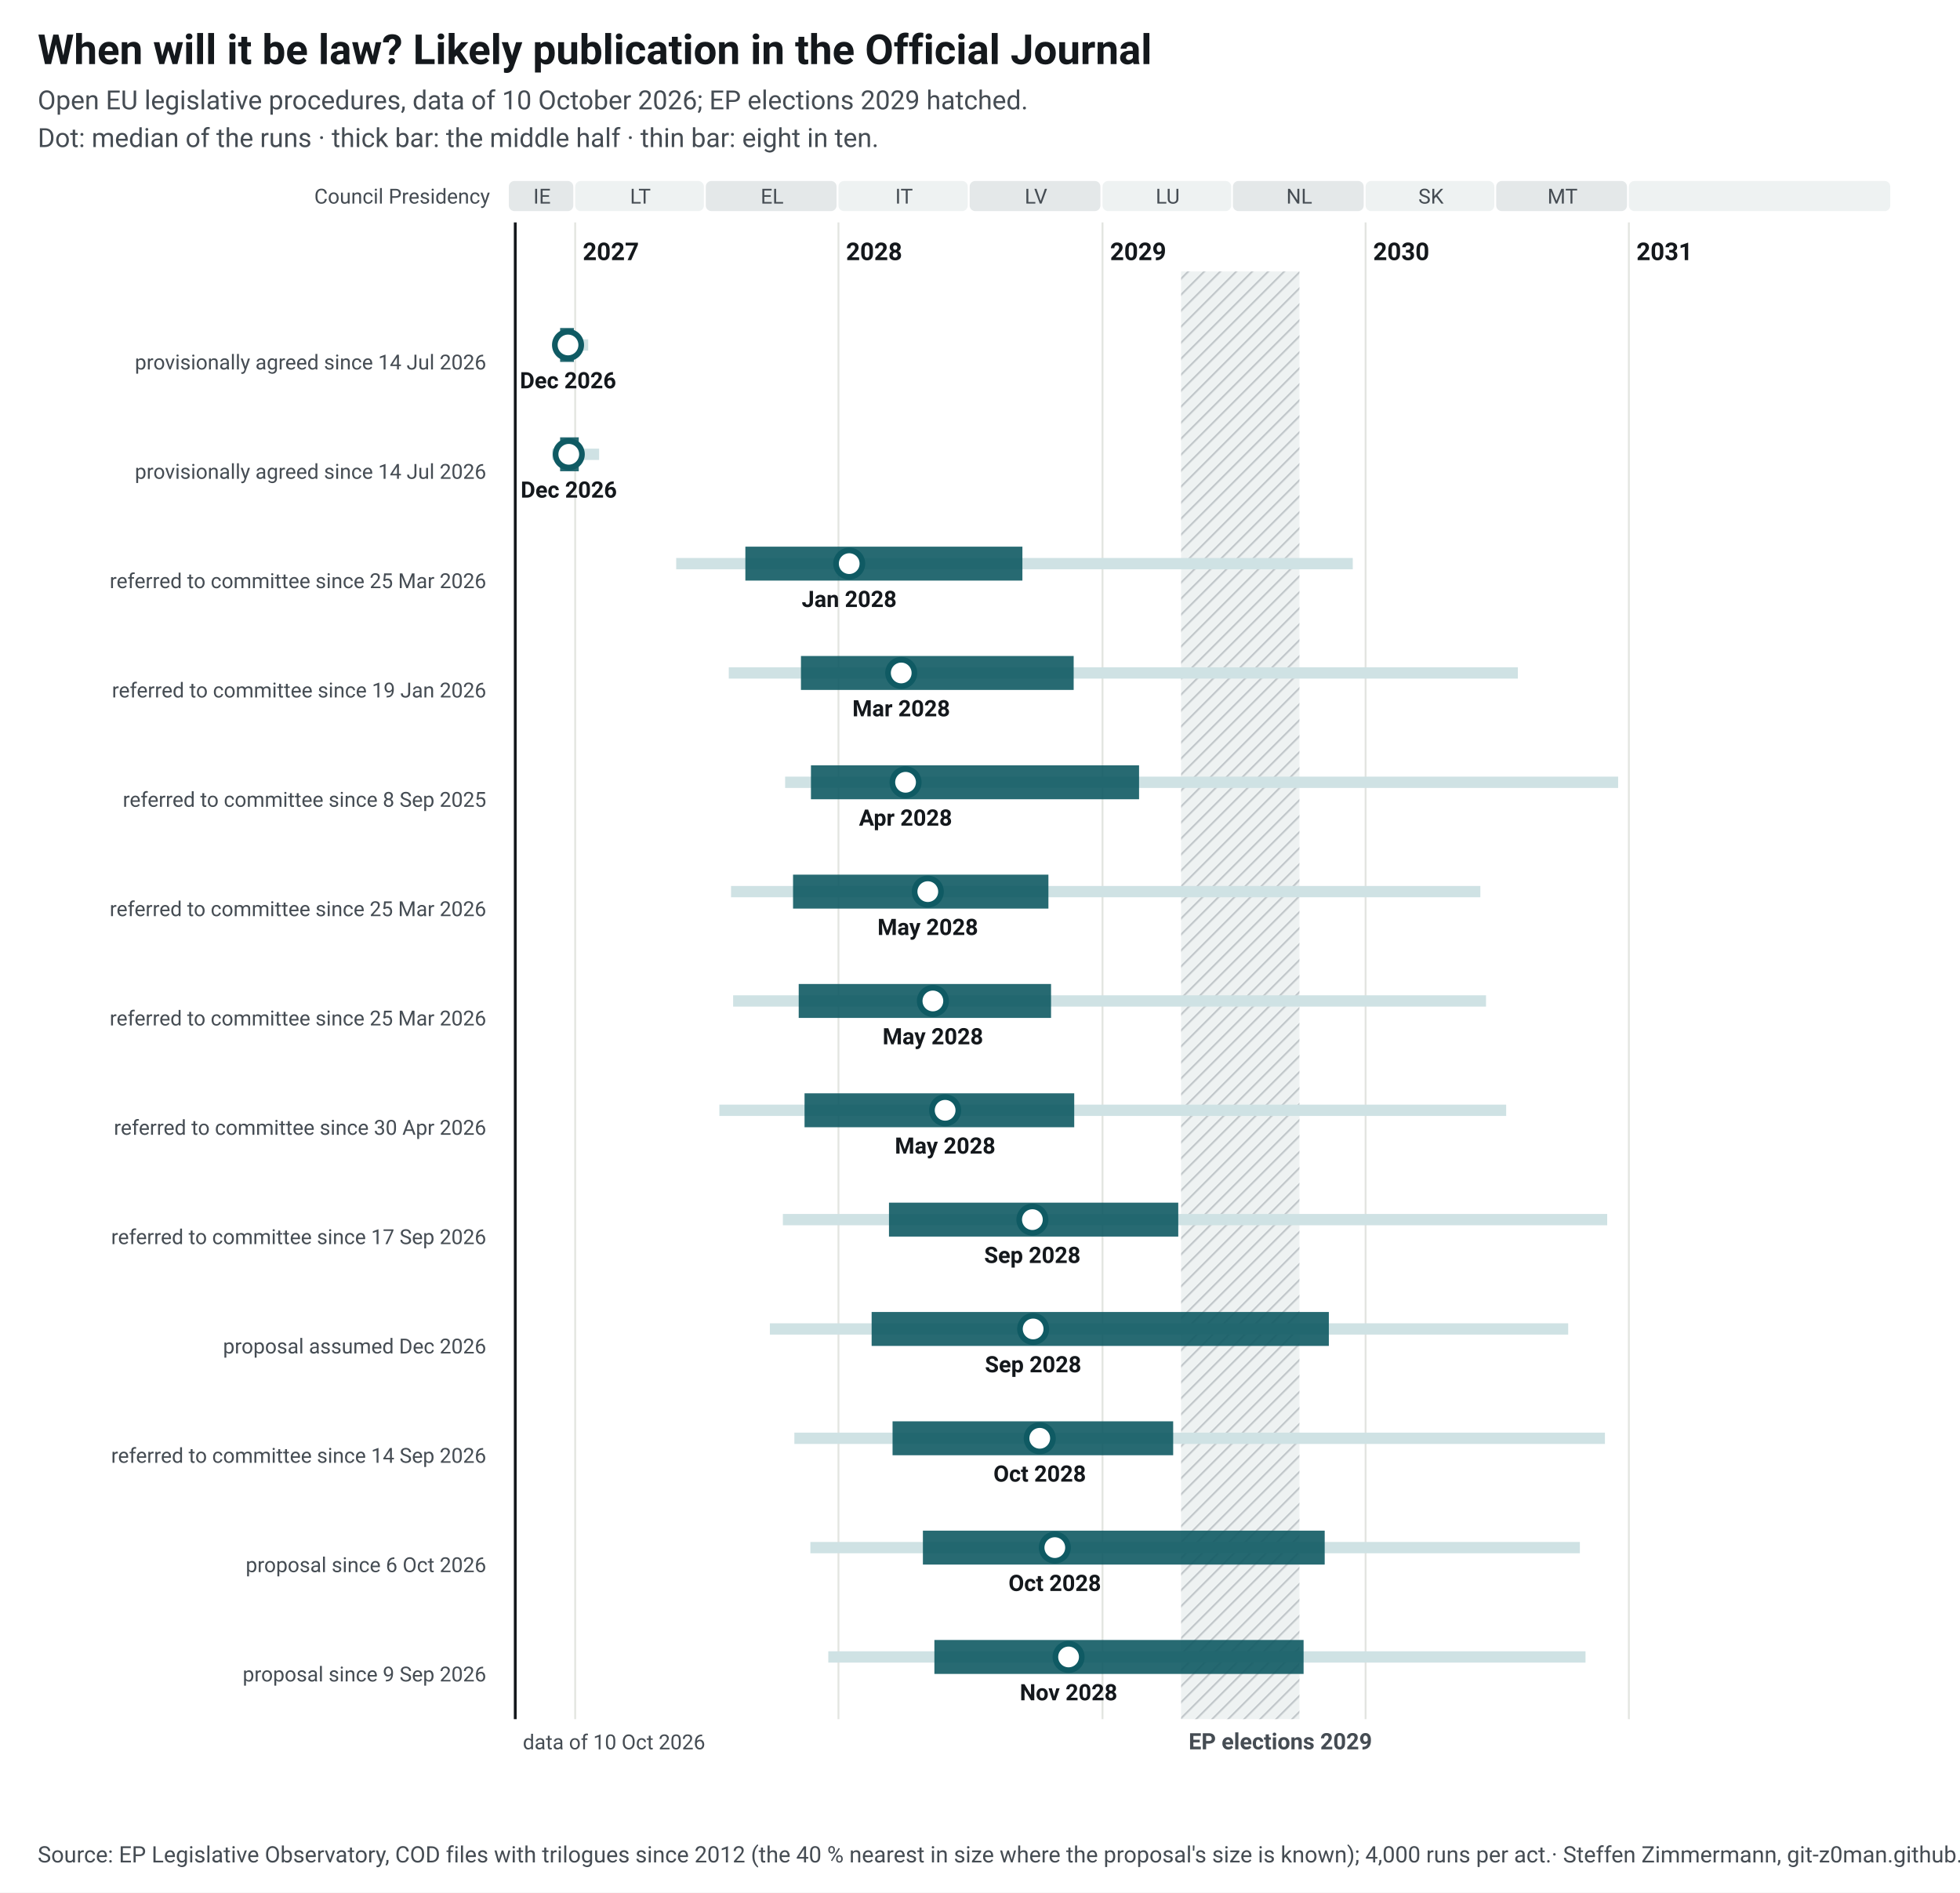
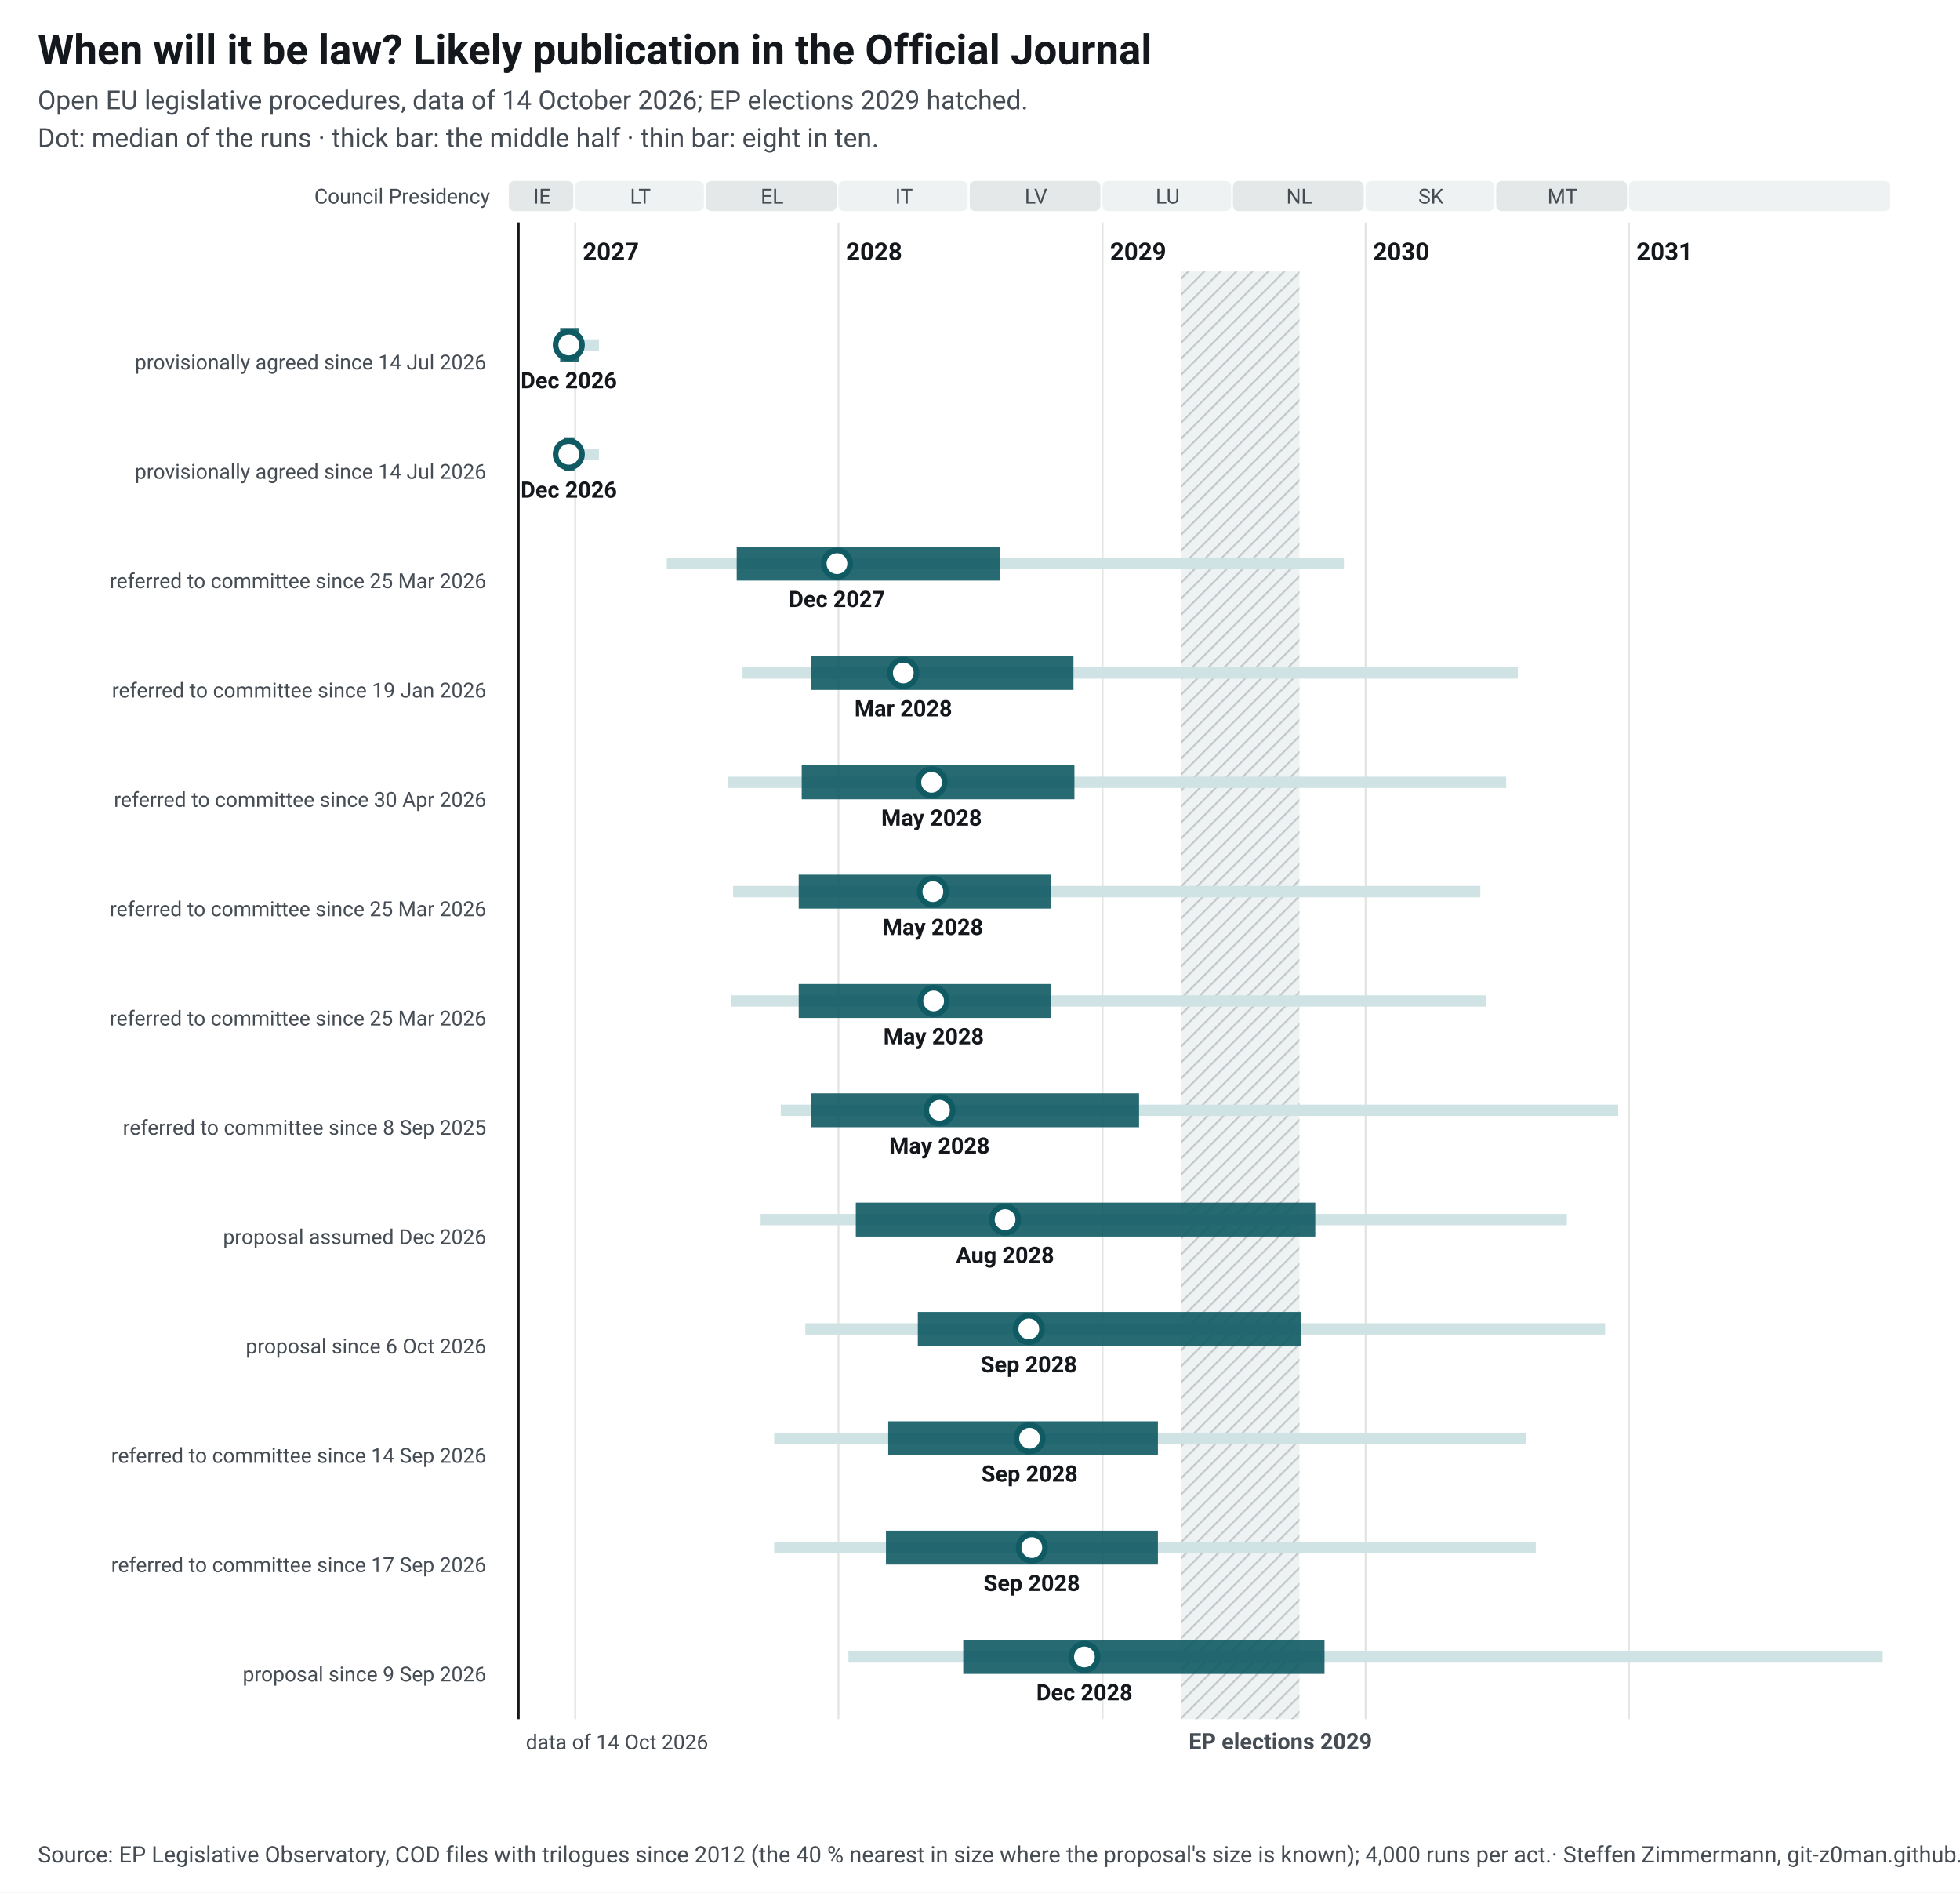
<svg xmlns="http://www.w3.org/2000/svg" width="1040" height="1004" viewBox="0 0 1040 1004" font-family="&quot;Source Sans 3&quot;, system-ui, -apple-system, Segoe UI, Roboto, Arial, sans-serif" font-size="13">
  <style>.ink{fill:#14181c}.mu{fill:#454c53}.gr{stroke:#e3e5e1;stroke-width:1}.pa{fill:#eef2f2}.pb{fill:#e4e8e9}.hb{fill:#eef2f2}.hl{stroke:#c3c9cc}.wt{fill:#454c53}.pt{fill:#14181c;paint-order:stroke;stroke:#fff;stroke-width:4px;stroke-linejoin:round}.pl{stroke:#14181c}.td{stroke:#14181c;stroke-width:1.5}.b50{fill:#0f5a63;opacity:.9}.b80{fill:#cfe2e4}.med{fill:#fff;stroke:#0f5a63}.fx{fill:#14181c}.c1{stroke:#0f5a63}.c2{stroke:#454c53;stroke-dasharray:7 4}a text{fill:#0f5a63}.nl-pending{fill:#0f5a63}.nl-adopted{fill:#5b646b}.nl-plan{fill:#fff;stroke:#14181c}.nl-open{fill:none;stroke:#14181c}.nl-q{fill:#14181c}.nl-row{stroke:#e3e5e1;stroke-width:.6}.nl-g-announced{fill:#f1f2f3}.nl-g-pending{fill:#e3eeef}.nl-g-adopted{fill:#eef2f2}</style>
  <rect width="1040" height="1004" fill="#fff" />
  <text x="20" y="34" font-size="22" font-weight="700" class="ink">When will it be law? Likely publication in the Official Journal</text>
-   <text x="20" y="58" font-size="14" class="mu">Open EU legislative procedures, data of 10 October 2026; EP elections 2029 hatched.</text>
+   <text x="20" y="58" font-size="14" class="mu">Open EU legislative procedures, data of 14 October 2026; EP elections 2029 hatched.</text>
  <text x="20" y="78" font-size="14" class="mu">Dot: median of the runs · thick bar: the middle half · thin bar: eight in ten.</text>
  <g transform="translate(20,92)">
    <defs>
      <pattern id="hatch" width="6" height="6" patternUnits="userSpaceOnUse" patternTransform="rotate(45)">
        <rect width="6" height="6" class="hb" />
        <line x1="0" y1="0" x2="0" y2="6" class="hl" stroke-width="2" />
      </pattern>
    </defs>
    <rect x="250.0" y="4" width="34.2" height="16" rx="3" class="pb" data-tip="Council Presidency: IE, Jul 2026 to Dec 2026" />
    <text x="267.6" y="16" text-anchor="middle" font-size="11" class="mu">IE</text>
    <rect x="285.2" y="4" width="68.3" height="16" rx="3" class="pa" data-tip="Council Presidency: LT, Jan 2027 to Jun 2027" />
    <text x="319.8" y="16" text-anchor="middle" font-size="11" class="mu">LT</text>
    <rect x="354.5" y="4" width="69.4" height="16" rx="3" class="pb" data-tip="Council Presidency: EL, Jul 2027 to Dec 2027" />
    <text x="389.7" y="16" text-anchor="middle" font-size="11" class="mu">EL</text>
    <rect x="424.9" y="4" width="68.6" height="16" rx="3" class="pa" data-tip="Council Presidency: IT, Jan 2028 to Jun 2028" />
    <text x="459.7" y="16" text-anchor="middle" font-size="11" class="mu">IT</text>
    <rect x="494.5" y="4" width="69.4" height="16" rx="3" class="pb" data-tip="Council Presidency: LV, Jul 2028 to Dec 2028" />
    <text x="529.7" y="16" text-anchor="middle" font-size="11" class="mu">LV</text>
    <rect x="565.0" y="4" width="68.3" height="16" rx="3" class="pa" data-tip="Council Presidency: LU, Jan 2029 to Jun 2029" />
    <text x="599.6" y="16" text-anchor="middle" font-size="11" class="mu">LU</text>
    <rect x="634.2" y="4" width="69.4" height="16" rx="3" class="pb" data-tip="Council Presidency: NL, Jul 2029 to Dec 2029" />
    <text x="669.4" y="16" text-anchor="middle" font-size="11" class="mu">NL</text>
    <rect x="704.6" y="4" width="68.3" height="16" rx="3" class="pa" data-tip="Council Presidency: SK, Jan 2030 to Jun 2030" />
    <text x="739.3" y="16" text-anchor="middle" font-size="11" class="mu">SK</text>
    <rect x="773.9" y="4" width="69.4" height="16" rx="3" class="pb" data-tip="Council Presidency: MT, Jul 2030 to Dec 2030" />
    <text x="809.1" y="16" text-anchor="middle" font-size="11" class="mu">MT</text>
    <rect x="844.3" y="4" width="138.7" height="16" rx="3" class="pa" data-tip="Council Presidency: not decided, Jan 2031 to Dec 2031" />
    <text x="914.2" y="16" text-anchor="middle" font-size="11" class="mu" />
    <line x1="285.2" y1="26" x2="285.2" y2="820" class="gr" />
    <text x="289.2" y="46" font-weight="600" class="ink">2027</text>
    <line x1="424.9" y1="26" x2="424.9" y2="820" class="gr" />
    <text x="428.9" y="46" font-weight="600" class="ink">2028</text>
    <line x1="565.0" y1="26" x2="565.0" y2="820" class="gr" />
    <text x="569.0" y="46" font-weight="600" class="ink">2029</text>
    <line x1="704.6" y1="26" x2="704.6" y2="820" class="gr" />
    <text x="708.6" y="46" font-weight="600" class="ink">2030</text>
    <line x1="844.3" y1="26" x2="844.3" y2="820" class="gr" />
    <text x="848.3" y="46" font-weight="600" class="ink">2031</text>
    <rect x="606.7" y="52" width="62.8" height="768" fill="url(#hatch)" data-tip="European elections 2029: Parliament does no legislative work from its last session in April until the new committees vote again in October (assumption, as in 2024; the dates are not set yet)." />
    <text x="610.7" y="836" font-size="12" font-weight="600" class="wt">EP elections 2029</text>
    <text x="240" y="16" text-anchor="end" font-size="11" class="mu">Council Presidency</text>
-     <line x1="253.4" y1="26" x2="253.4" y2="820" class="td" />
-     <text x="257.4" y="836" font-size="11" class="mu">data of 10 Oct 2026</text>
+     <line x1="255.0" y1="26" x2="255.0" y2="820" class="td" />
+     <text x="259.0" y="836" font-size="11" class="mu">data of 14 Oct 2026</text>
    <text x="238" y="88.0" text-anchor="end" font-weight="600" class="ink lnk" />
    <text x="238" y="104.0" text-anchor="end" font-size="11" class="mu">provisionally agreed since 14 Jul 2026</text>
-     <rect x="274.9" y="88.0" width="17.2" height="6" class="b80" data-tip="Omnibus IV – Digitalisation and common specifications (Regulation): median Dec 2026; half of the runs Dec 2026 to Dec 2026; eight in ten Dec 2026 to Jan 2027" />
-     <rect x="277.2" y="82.0" width="7.3" height="18" class="b50" data-tip="Omnibus IV – Digitalisation and common specifications (Regulation): median Dec 2026; half of the runs Dec 2026 to Dec 2026; eight in ten Dec 2026 to Jan 2027" />
-     <circle cx="281.4" cy="91.0" r="7" class="med" stroke-width="3" data-tip="Omnibus IV – Digitalisation and common specifications (Regulation): median Dec 2026; half of the runs Dec 2026 to Dec 2026; eight in ten Dec 2026 to Jan 2027" />
-     <text x="281.4" y="114.0" text-anchor="middle" font-size="12" font-weight="600" class="ink">Dec 2026</text>
+     <rect x="274.1" y="88.0" width="23.7" height="6" class="b80" data-tip="Omnibus IV – Digitalisation and common specifications (Directive): median Dec 2026; half of the runs Dec 2026 to Jan 2027; eight in ten Dec 2026 to Feb 2027" />
+     <rect x="277.2" y="82.0" width="9.9" height="18" class="b50" data-tip="Omnibus IV – Digitalisation and common specifications (Directive): median Dec 2026; half of the runs Dec 2026 to Jan 2027; eight in ten Dec 2026 to Feb 2027" />
+     <circle cx="281.8" cy="91.0" r="7" class="med" stroke-width="3" data-tip="Omnibus IV – Digitalisation and common specifications (Directive): median Dec 2026; half of the runs Dec 2026 to Jan 2027; eight in ten Dec 2026 to Feb 2027" />
+     <text x="281.8" y="114.0" text-anchor="middle" font-size="12" font-weight="600" class="ink">Dec 2026</text>
    <text x="238" y="146.0" text-anchor="end" font-weight="600" class="ink lnk" />
    <text x="238" y="162.0" text-anchor="end" font-size="11" class="mu">provisionally agreed since 14 Jul 2026</text>
-     <rect x="273.0" y="146.0" width="24.9" height="6" class="b80" data-tip="Omnibus IV – Digitalisation and common specifications (Directive): median Dec 2026; half of the runs Dec 2026 to Jan 2027; eight in ten Nov 2026 to Feb 2027" />
-     <rect x="277.2" y="140.0" width="9.9" height="18" class="b50" data-tip="Omnibus IV – Digitalisation and common specifications (Directive): median Dec 2026; half of the runs Dec 2026 to Jan 2027; eight in ten Nov 2026 to Feb 2027" />
-     <circle cx="281.8" cy="149.0" r="7" class="med" stroke-width="3" data-tip="Omnibus IV – Digitalisation and common specifications (Directive): median Dec 2026; half of the runs Dec 2026 to Jan 2027; eight in ten Nov 2026 to Feb 2027" />
+     <rect x="276.0" y="146.0" width="21.8" height="6" class="b80" data-tip="Omnibus IV – Digitalisation and common specifications (Regulation): median Dec 2026; half of the runs Dec 2026 to Dec 2026; eight in ten Dec 2026 to Feb 2027" />
+     <rect x="279.1" y="140.0" width="5.7" height="18" class="b50" data-tip="Omnibus IV – Digitalisation and common specifications (Regulation): median Dec 2026; half of the runs Dec 2026 to Dec 2026; eight in ten Dec 2026 to Feb 2027" />
+     <circle cx="281.8" cy="149.0" r="7" class="med" stroke-width="3" data-tip="Omnibus IV – Digitalisation and common specifications (Regulation): median Dec 2026; half of the runs Dec 2026 to Dec 2026; eight in ten Dec 2026 to Feb 2027" />
    <text x="281.8" y="172.0" text-anchor="middle" font-size="12" font-weight="600" class="ink">Dec 2026</text>
    <text x="238" y="204.0" text-anchor="end" font-weight="600" class="ink lnk" />
    <text x="238" y="220.0" text-anchor="end" font-size="11" class="mu">referred to committee since 25 Mar 2026</text>
-     <rect x="338.8" y="204.0" width="359.0" height="6" class="b80" data-tip="NIS-2 amendment: median Jan 2028; half of the runs Aug 2027 to Sep 2028; eight in ten May 2027 to Dec 2029" />
-     <rect x="375.5" y="198.0" width="147.0" height="18" class="b50" data-tip="NIS-2 amendment: median Jan 2028; half of the runs Aug 2027 to Sep 2028; eight in ten May 2027 to Dec 2029" />
-     <circle cx="430.6" cy="207.0" r="7" class="med" stroke-width="3" data-tip="NIS-2 amendment: median Jan 2028; half of the runs Aug 2027 to Sep 2028; eight in ten May 2027 to Dec 2029" />
-     <text x="430.6" y="230.0" text-anchor="middle" font-size="12" font-weight="600" class="ink">Jan 2028</text>
+     <rect x="333.8" y="204.0" width="359.3" height="6" class="b80" data-tip="NIS-2 amendment: median Dec 2027; half of the runs Aug 2027 to Aug 2028; eight in ten May 2027 to Dec 2029" />
+     <rect x="370.9" y="198.0" width="139.7" height="18" class="b50" data-tip="NIS-2 amendment: median Dec 2027; half of the runs Aug 2027 to Aug 2028; eight in ten May 2027 to Dec 2029" />
+     <circle cx="424.1" cy="207.0" r="7" class="med" stroke-width="3" data-tip="NIS-2 amendment: median Dec 2027; half of the runs Aug 2027 to Aug 2028; eight in ten May 2027 to Dec 2029" />
+     <text x="424.1" y="230.0" text-anchor="middle" font-size="12" font-weight="600" class="ink">Dec 2027</text>
    <text x="238" y="262.0" text-anchor="end" font-weight="600" class="ink lnk" />
    <text x="238" y="278.0" text-anchor="end" font-size="11" class="mu">referred to committee since 19 Jan 2026</text>
-     <rect x="366.7" y="262.0" width="418.7" height="6" class="b80" data-tip="Digital Omnibus: median Mar 2028; half of the runs Nov 2027 to Nov 2028; eight in ten Aug 2027 to Jul 2030" />
-     <rect x="405.0" y="256.0" width="144.7" height="18" class="b50" data-tip="Digital Omnibus: median Mar 2028; half of the runs Nov 2027 to Nov 2028; eight in ten Aug 2027 to Jul 2030" />
-     <circle cx="458.2" cy="265.0" r="7" class="med" stroke-width="3" data-tip="Digital Omnibus: median Mar 2028; half of the runs Nov 2027 to Nov 2028; eight in ten Aug 2027 to Jul 2030" />
-     <text x="458.2" y="288.0" text-anchor="middle" font-size="12" font-weight="600" class="ink">Mar 2028</text>
+     <rect x="374.0" y="262.0" width="411.4" height="6" class="b80" data-tip="Digital Omnibus: median Mar 2028; half of the runs Nov 2027 to Nov 2028; eight in ten Aug 2027 to Jul 2030" />
+     <rect x="410.3" y="256.0" width="139.3" height="18" class="b50" data-tip="Digital Omnibus: median Mar 2028; half of the runs Nov 2027 to Nov 2028; eight in ten Aug 2027 to Jul 2030" />
+     <circle cx="459.3" cy="265.0" r="7" class="med" stroke-width="3" data-tip="Digital Omnibus: median Mar 2028; half of the runs Nov 2027 to Nov 2028; eight in ten Aug 2027 to Jul 2030" />
+     <text x="459.3" y="288.0" text-anchor="middle" font-size="12" font-weight="600" class="ink">Mar 2028</text>
    <text x="238" y="320.0" text-anchor="end" font-weight="600" class="ink lnk" />
-     <text x="238" y="336.0" text-anchor="end" font-size="11" class="mu">referred to committee since 8 Sep 2025</text>
-     <rect x="396.6" y="320.0" width="442.0" height="6" class="b80" data-tip="EU Space Act: median Apr 2028; half of the runs Nov 2027 to Feb 2029; eight in ten Oct 2027 to Dec 2030" />
-     <rect x="410.3" y="314.0" width="174.1" height="18" class="b50" data-tip="EU Space Act: median Apr 2028; half of the runs Nov 2027 to Feb 2029; eight in ten Oct 2027 to Dec 2030" />
-     <circle cx="460.5" cy="323.0" r="7" class="med" stroke-width="3" data-tip="EU Space Act: median Apr 2028; half of the runs Nov 2027 to Feb 2029; eight in ten Oct 2027 to Dec 2030" />
-     <text x="460.5" y="346.0" text-anchor="middle" font-size="12" font-weight="600" class="ink">Apr 2028</text>
+     <text x="238" y="336.0" text-anchor="end" font-size="11" class="mu">referred to committee since 30 Apr 2026</text>
+     <rect x="366.3" y="320.0" width="412.9" height="6" class="b80" data-tip="Industrial Accelerator Act: median May 2028; half of the runs Nov 2027 to Nov 2028; eight in ten Aug 2027 to Jul 2030" />
+     <rect x="405.4" y="314.0" width="144.7" height="18" class="b50" data-tip="Industrial Accelerator Act: median May 2028; half of the runs Nov 2027 to Nov 2028; eight in ten Aug 2027 to Jul 2030" />
+     <circle cx="474.3" cy="323.0" r="7" class="med" stroke-width="3" data-tip="Industrial Accelerator Act: median May 2028; half of the runs Nov 2027 to Nov 2028; eight in ten Aug 2027 to Jul 2030" />
+     <text x="474.3" y="346.0" text-anchor="middle" font-size="12" font-weight="600" class="ink">May 2028</text>
    <text x="238" y="378.0" text-anchor="end" font-weight="600" class="ink lnk" />
    <text x="238" y="394.0" text-anchor="end" font-size="11" class="mu">referred to committee since 25 Mar 2026</text>
-     <rect x="367.9" y="378.0" width="397.6" height="6" class="b80" data-tip="MDR/IVDR simplification: median May 2028; half of the runs Oct 2027 to Oct 2028; eight in ten Aug 2027 to Jun 2030" />
-     <rect x="400.8" y="372.0" width="135.5" height="18" class="b50" data-tip="MDR/IVDR simplification: median May 2028; half of the runs Oct 2027 to Oct 2028; eight in ten Aug 2027 to Jun 2030" />
-     <circle cx="472.3" cy="381.0" r="7" class="med" stroke-width="3" data-tip="MDR/IVDR simplification: median May 2028; half of the runs Oct 2027 to Oct 2028; eight in ten Aug 2027 to Jun 2030" />
-     <text x="472.3" y="404.0" text-anchor="middle" font-size="12" font-weight="600" class="ink">May 2028</text>
+     <rect x="369.0" y="378.0" width="396.5" height="6" class="b80" data-tip="MDR/IVDR simplification: median May 2028; half of the runs Nov 2027 to Oct 2028; eight in ten Aug 2027 to Jun 2030" />
+     <rect x="403.8" y="372.0" width="133.9" height="18" class="b50" data-tip="MDR/IVDR simplification: median May 2028; half of the runs Nov 2027 to Oct 2028; eight in ten Aug 2027 to Jun 2030" />
+     <circle cx="475.0" cy="381.0" r="7" class="med" stroke-width="3" data-tip="MDR/IVDR simplification: median May 2028; half of the runs Nov 2027 to Oct 2028; eight in ten Aug 2027 to Jun 2030" />
+     <text x="475.0" y="404.0" text-anchor="middle" font-size="12" font-weight="600" class="ink">May 2028</text>
    <text x="238" y="436.0" text-anchor="end" font-weight="600" class="ink lnk" />
    <text x="238" y="452.0" text-anchor="end" font-size="11" class="mu">referred to committee since 25 Mar 2026</text>
-     <rect x="369.0" y="436.0" width="399.5" height="6" class="b80" data-tip="Cybersecurity Act 2: median May 2028; half of the runs Nov 2027 to Oct 2028; eight in ten Aug 2027 to Jun 2030" />
+     <rect x="367.9" y="436.0" width="400.7" height="6" class="b80" data-tip="Cybersecurity Act 2: median May 2028; half of the runs Nov 2027 to Oct 2028; eight in ten Aug 2027 to Jun 2030" />
    <rect x="403.8" y="430.0" width="133.9" height="18" class="b50" data-tip="Cybersecurity Act 2: median May 2028; half of the runs Nov 2027 to Oct 2028; eight in ten Aug 2027 to Jun 2030" />
-     <circle cx="475.0" cy="439.0" r="7" class="med" stroke-width="3" data-tip="Cybersecurity Act 2: median May 2028; half of the runs Nov 2027 to Oct 2028; eight in ten Aug 2027 to Jun 2030" />
-     <text x="475.0" y="462.0" text-anchor="middle" font-size="12" font-weight="600" class="ink">May 2028</text>
+     <circle cx="475.4" cy="439.0" r="7" class="med" stroke-width="3" data-tip="Cybersecurity Act 2: median May 2028; half of the runs Nov 2027 to Oct 2028; eight in ten Aug 2027 to Jun 2030" />
+     <text x="475.4" y="462.0" text-anchor="middle" font-size="12" font-weight="600" class="ink">May 2028</text>
    <text x="238" y="494.0" text-anchor="end" font-weight="600" class="ink lnk" />
-     <text x="238" y="510.0" text-anchor="end" font-size="11" class="mu">referred to committee since 30 Apr 2026</text>
-     <rect x="361.7" y="494.0" width="417.5" height="6" class="b80" data-tip="Industrial Accelerator Act: median May 2028; half of the runs Nov 2027 to Nov 2028; eight in ten Jul 2027 to Jul 2030" />
-     <rect x="406.9" y="488.0" width="143.1" height="18" class="b50" data-tip="Industrial Accelerator Act: median May 2028; half of the runs Nov 2027 to Nov 2028; eight in ten Jul 2027 to Jul 2030" />
-     <circle cx="481.5" cy="497.0" r="7" class="med" stroke-width="3" data-tip="Industrial Accelerator Act: median May 2028; half of the runs Nov 2027 to Nov 2028; eight in ten Jul 2027 to Jul 2030" />
-     <text x="481.5" y="520.0" text-anchor="middle" font-size="12" font-weight="600" class="ink">May 2028</text>
+     <text x="238" y="510.0" text-anchor="end" font-size="11" class="mu">referred to committee since 8 Sep 2025</text>
+     <rect x="394.3" y="494.0" width="444.3" height="6" class="b80" data-tip="EU Space Act: median May 2028; half of the runs Nov 2027 to Feb 2029; eight in ten Oct 2027 to Dec 2030" />
+     <rect x="410.3" y="488.0" width="174.1" height="18" class="b50" data-tip="EU Space Act: median May 2028; half of the runs Nov 2027 to Feb 2029; eight in ten Oct 2027 to Dec 2030" />
+     <circle cx="478.5" cy="497.0" r="7" class="med" stroke-width="3" data-tip="EU Space Act: median May 2028; half of the runs Nov 2027 to Feb 2029; eight in ten Oct 2027 to Dec 2030" />
+     <text x="478.5" y="520.0" text-anchor="middle" font-size="12" font-weight="600" class="ink">May 2028</text>
    <text x="238" y="552.0" text-anchor="end" font-weight="600" class="ink lnk" />
-     <text x="238" y="568.0" text-anchor="end" font-size="11" class="mu">referred to committee since 17 Sep 2026</text>
-     <rect x="395.4" y="552.0" width="437.4" height="6" class="b80" data-tip="Cloud and AI Development Act: median Sep 2028; half of the runs Mar 2028 to Apr 2029; eight in ten Oct 2027 to Dec 2030" />
-     <rect x="451.7" y="546.0" width="153.5" height="18" class="b50" data-tip="Cloud and AI Development Act: median Sep 2028; half of the runs Mar 2028 to Apr 2029; eight in ten Oct 2027 to Dec 2030" />
-     <circle cx="527.8" cy="555.0" r="7" class="med" stroke-width="3" data-tip="Cloud and AI Development Act: median Sep 2028; half of the runs Mar 2028 to Apr 2029; eight in ten Oct 2027 to Dec 2030" />
-     <text x="527.8" y="578.0" text-anchor="middle" font-size="12" font-weight="600" class="ink">Sep 2028</text>
+     <text x="238" y="568.0" text-anchor="end" font-size="11" class="mu">proposal assumed Dec 2026</text>
+     <rect x="383.6" y="552.0" width="427.8" height="6" class="b80" data-tip="European Product Act: median Aug 2028; half of the runs Jan 2028 to Oct 2029; eight in ten Sep 2027 to Oct 2030" />
+     <rect x="434.1" y="546.0" width="243.8" height="18" class="b50" data-tip="European Product Act: median Aug 2028; half of the runs Jan 2028 to Oct 2029; eight in ten Sep 2027 to Oct 2030" />
+     <circle cx="513.3" cy="555.0" r="7" class="med" stroke-width="3" data-tip="European Product Act: median Aug 2028; half of the runs Jan 2028 to Oct 2029; eight in ten Sep 2027 to Oct 2030" />
+     <text x="513.3" y="578.0" text-anchor="middle" font-size="12" font-weight="600" class="ink">Aug 2028</text>
    <text x="238" y="610.0" text-anchor="end" font-weight="600" class="ink lnk" />
-     <text x="238" y="626.0" text-anchor="end" font-size="11" class="mu">proposal assumed Dec 2026</text>
-     <rect x="388.5" y="610.0" width="423.6" height="6" class="b80" data-tip="European Product Act: median Sep 2028; half of the runs Feb 2028 to Nov 2029; eight in ten Sep 2027 to Oct 2030" />
-     <rect x="442.5" y="604.0" width="242.6" height="18" class="b50" data-tip="European Product Act: median Sep 2028; half of the runs Feb 2028 to Nov 2029; eight in ten Sep 2027 to Oct 2030" />
-     <circle cx="528.2" cy="613.0" r="7" class="med" stroke-width="3" data-tip="European Product Act: median Sep 2028; half of the runs Feb 2028 to Nov 2029; eight in ten Sep 2027 to Oct 2030" />
-     <text x="528.2" y="636.0" text-anchor="middle" font-size="12" font-weight="600" class="ink">Sep 2028</text>
+     <text x="238" y="626.0" text-anchor="end" font-size="11" class="mu">proposal since 6 Oct 2026</text>
+     <rect x="407.3" y="610.0" width="424.4" height="6" class="b80" data-tip="New Standardisation Regulation: median Sep 2028; half of the runs Apr 2028 to Oct 2029; eight in ten Nov 2027 to Nov 2030" />
+     <rect x="467.0" y="604.0" width="203.2" height="18" class="b50" data-tip="New Standardisation Regulation: median Sep 2028; half of the runs Apr 2028 to Oct 2029; eight in ten Nov 2027 to Nov 2030" />
+     <circle cx="525.9" cy="613.0" r="7" class="med" stroke-width="3" data-tip="New Standardisation Regulation: median Sep 2028; half of the runs Apr 2028 to Oct 2029; eight in ten Nov 2027 to Nov 2030" />
+     <text x="525.9" y="636.0" text-anchor="middle" font-size="12" font-weight="600" class="ink">Sep 2028</text>
    <text x="238" y="668.0" text-anchor="end" font-weight="600" class="ink lnk" />
    <text x="238" y="684.0" text-anchor="end" font-size="11" class="mu">referred to committee since 14 Sep 2026</text>
-     <rect x="401.5" y="668.0" width="430.1" height="6" class="b80" data-tip="Chips Act 2.0: median Oct 2028; half of the runs Mar 2028 to Apr 2029; eight in ten Nov 2027 to Nov 2030" />
-     <rect x="453.6" y="662.0" width="148.9" height="18" class="b50" data-tip="Chips Act 2.0: median Oct 2028; half of the runs Mar 2028 to Apr 2029; eight in ten Nov 2027 to Nov 2030" />
-     <circle cx="531.7" cy="671.0" r="7" class="med" stroke-width="3" data-tip="Chips Act 2.0: median Oct 2028; half of the runs Mar 2028 to Apr 2029; eight in ten Nov 2027 to Nov 2030" />
-     <text x="531.7" y="694.0" text-anchor="middle" font-size="12" font-weight="600" class="ink">Oct 2028</text>
+     <rect x="390.8" y="668.0" width="398.8" height="6" class="b80" data-tip="Chips Act 2.0: median Sep 2028; half of the runs Mar 2028 to Mar 2029; eight in ten Oct 2027 to Aug 2030" />
+     <rect x="451.3" y="662.0" width="143.1" height="18" class="b50" data-tip="Chips Act 2.0: median Sep 2028; half of the runs Mar 2028 to Mar 2029; eight in ten Oct 2027 to Aug 2030" />
+     <circle cx="526.3" cy="671.0" r="7" class="med" stroke-width="3" data-tip="Chips Act 2.0: median Sep 2028; half of the runs Mar 2028 to Mar 2029; eight in ten Oct 2027 to Aug 2030" />
+     <text x="526.3" y="694.0" text-anchor="middle" font-size="12" font-weight="600" class="ink">Sep 2028</text>
    <text x="238" y="726.0" text-anchor="end" font-weight="600" class="ink lnk" />
-     <text x="238" y="742.0" text-anchor="end" font-size="11" class="mu">proposal since 6 Oct 2026</text>
-     <rect x="410.0" y="726.0" width="408.3" height="6" class="b80" data-tip="New Standardisation Regulation: median Oct 2028; half of the runs Apr 2028 to Nov 2029; eight in ten Nov 2027 to Oct 2030" />
-     <rect x="469.7" y="720.0" width="213.2" height="18" class="b50" data-tip="New Standardisation Regulation: median Oct 2028; half of the runs Apr 2028 to Nov 2029; eight in ten Nov 2027 to Oct 2030" />
-     <circle cx="539.7" cy="729.0" r="7" class="med" stroke-width="3" data-tip="New Standardisation Regulation: median Oct 2028; half of the runs Apr 2028 to Nov 2029; eight in ten Nov 2027 to Oct 2030" />
-     <text x="539.7" y="752.0" text-anchor="middle" font-size="12" font-weight="600" class="ink">Oct 2028</text>
+     <text x="238" y="742.0" text-anchor="end" font-size="11" class="mu">referred to committee since 17 Sep 2026</text>
+     <rect x="390.8" y="726.0" width="404.1" height="6" class="b80" data-tip="Cloud and AI Development Act: median Sep 2028; half of the runs Mar 2028 to Mar 2029; eight in ten Oct 2027 to Aug 2030" />
+     <rect x="450.1" y="720.0" width="144.3" height="18" class="b50" data-tip="Cloud and AI Development Act: median Sep 2028; half of the runs Mar 2028 to Mar 2029; eight in ten Oct 2027 to Aug 2030" />
+     <circle cx="527.5" cy="729.0" r="7" class="med" stroke-width="3" data-tip="Cloud and AI Development Act: median Sep 2028; half of the runs Mar 2028 to Mar 2029; eight in ten Oct 2027 to Aug 2030" />
+     <text x="527.5" y="752.0" text-anchor="middle" font-size="12" font-weight="600" class="ink">Sep 2028</text>
    <text x="238" y="784.0" text-anchor="end" font-weight="600" class="ink lnk" />
    <text x="238" y="800.0" text-anchor="end" font-size="11" class="mu">proposal since 9 Sep 2026</text>
-     <rect x="419.5" y="784.0" width="401.8" height="6" class="b80" data-tip="Public Procurement Act: median Nov 2028; half of the runs May 2028 to Oct 2029; eight in ten Dec 2027 to Nov 2030" />
-     <rect x="475.8" y="778.0" width="195.9" height="18" class="b50" data-tip="Public Procurement Act: median Nov 2028; half of the runs May 2028 to Oct 2029; eight in ten Dec 2027 to Nov 2030" />
-     <circle cx="547.0" cy="787.0" r="7" class="med" stroke-width="3" data-tip="Public Procurement Act: median Nov 2028; half of the runs May 2028 to Oct 2029; eight in ten Dec 2027 to Nov 2030" />
-     <text x="547.0" y="810.0" text-anchor="middle" font-size="12" font-weight="600" class="ink">Nov 2028</text>
+     <rect x="430.2" y="784.0" width="548.8" height="6" class="b80" data-tip="Public Procurement Act: median Dec 2028; half of the runs Jun 2028 to Nov 2029; eight in ten Jan 2028 to Dec 2031" />
+     <rect x="491.1" y="778.0" width="191.7" height="18" class="b50" data-tip="Public Procurement Act: median Dec 2028; half of the runs Jun 2028 to Nov 2029; eight in ten Jan 2028 to Dec 2031" />
+     <circle cx="555.4" cy="787.0" r="7" class="med" stroke-width="3" data-tip="Public Procurement Act: median Dec 2028; half of the runs Jun 2028 to Nov 2029; eight in ten Jan 2028 to Dec 2031" />
+     <text x="555.4" y="810.0" text-anchor="middle" font-size="12" font-weight="600" class="ink">Dec 2028</text>
  </g>
  <text x="20" y="988" font-size="12" class="mu">Source: EP Legislative Observatory, COD files with trilogues since 2012 (the 40 % nearest in size where the proposal's size is known); 4,000 runs per act.<tspan> · Steffen Zimmermann, git-z0man.github.io/eu-regulation-timeline, CC BY 4.0</tspan>
  </text>
</svg>
